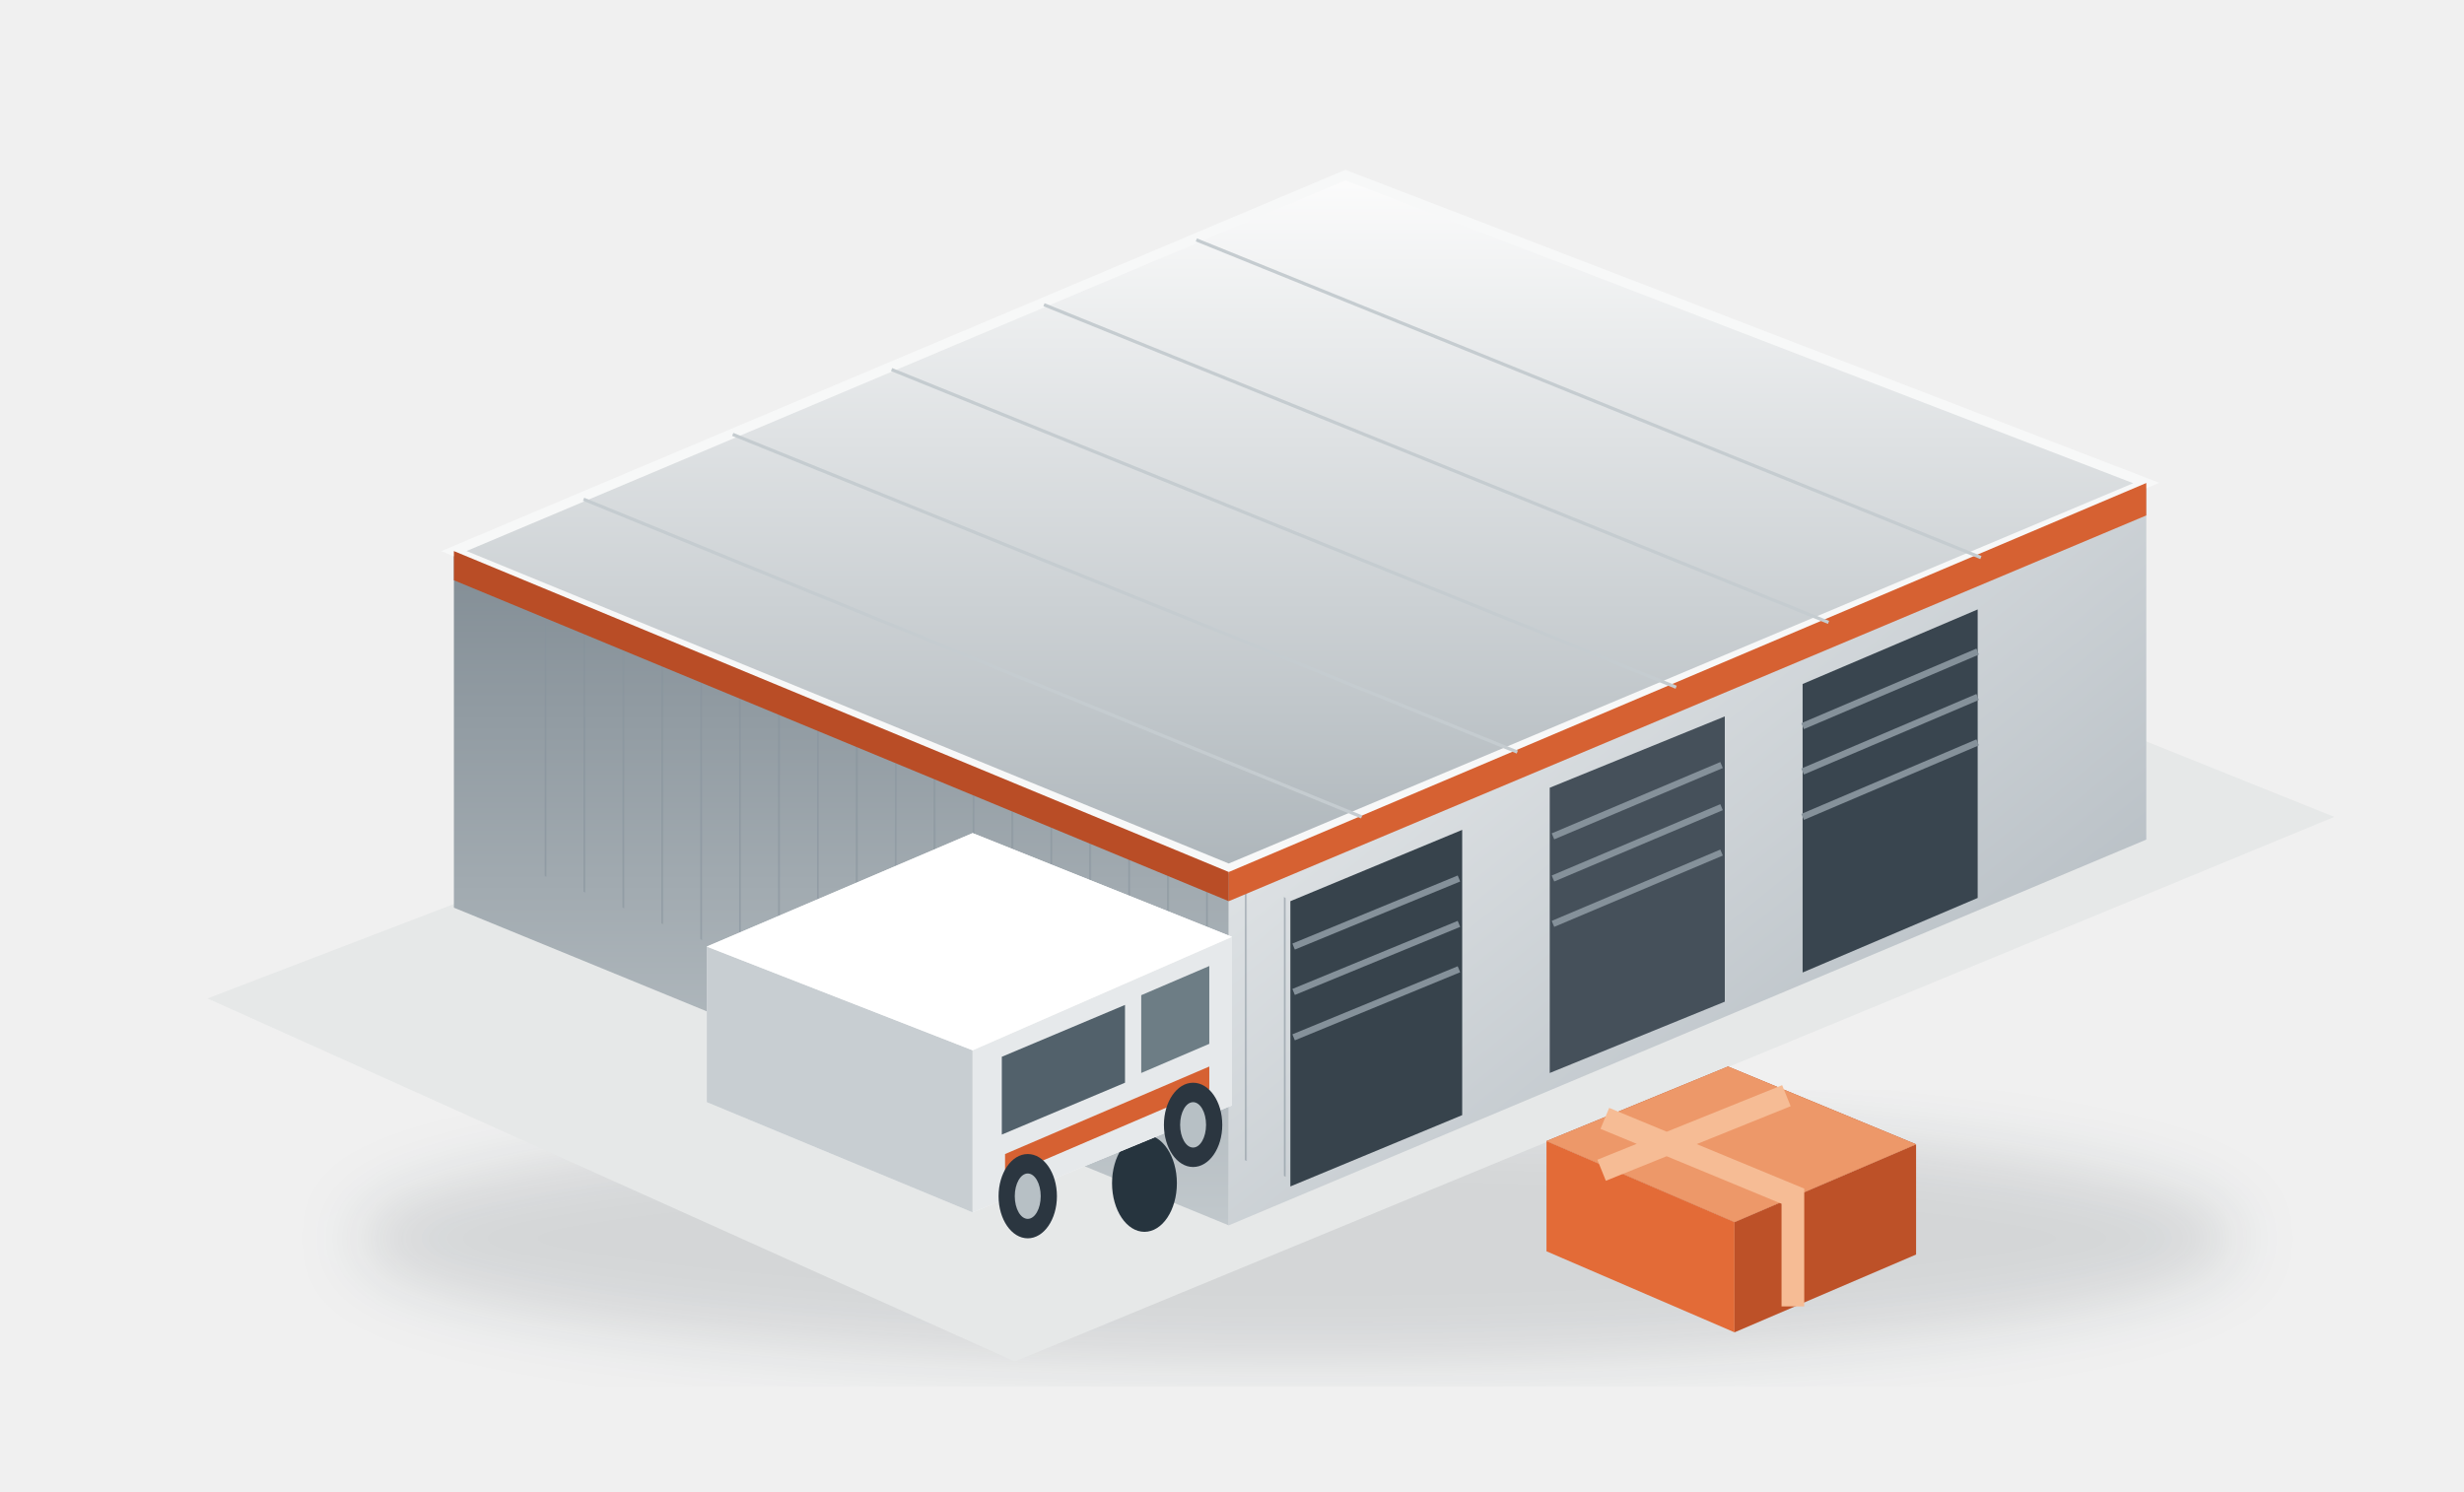
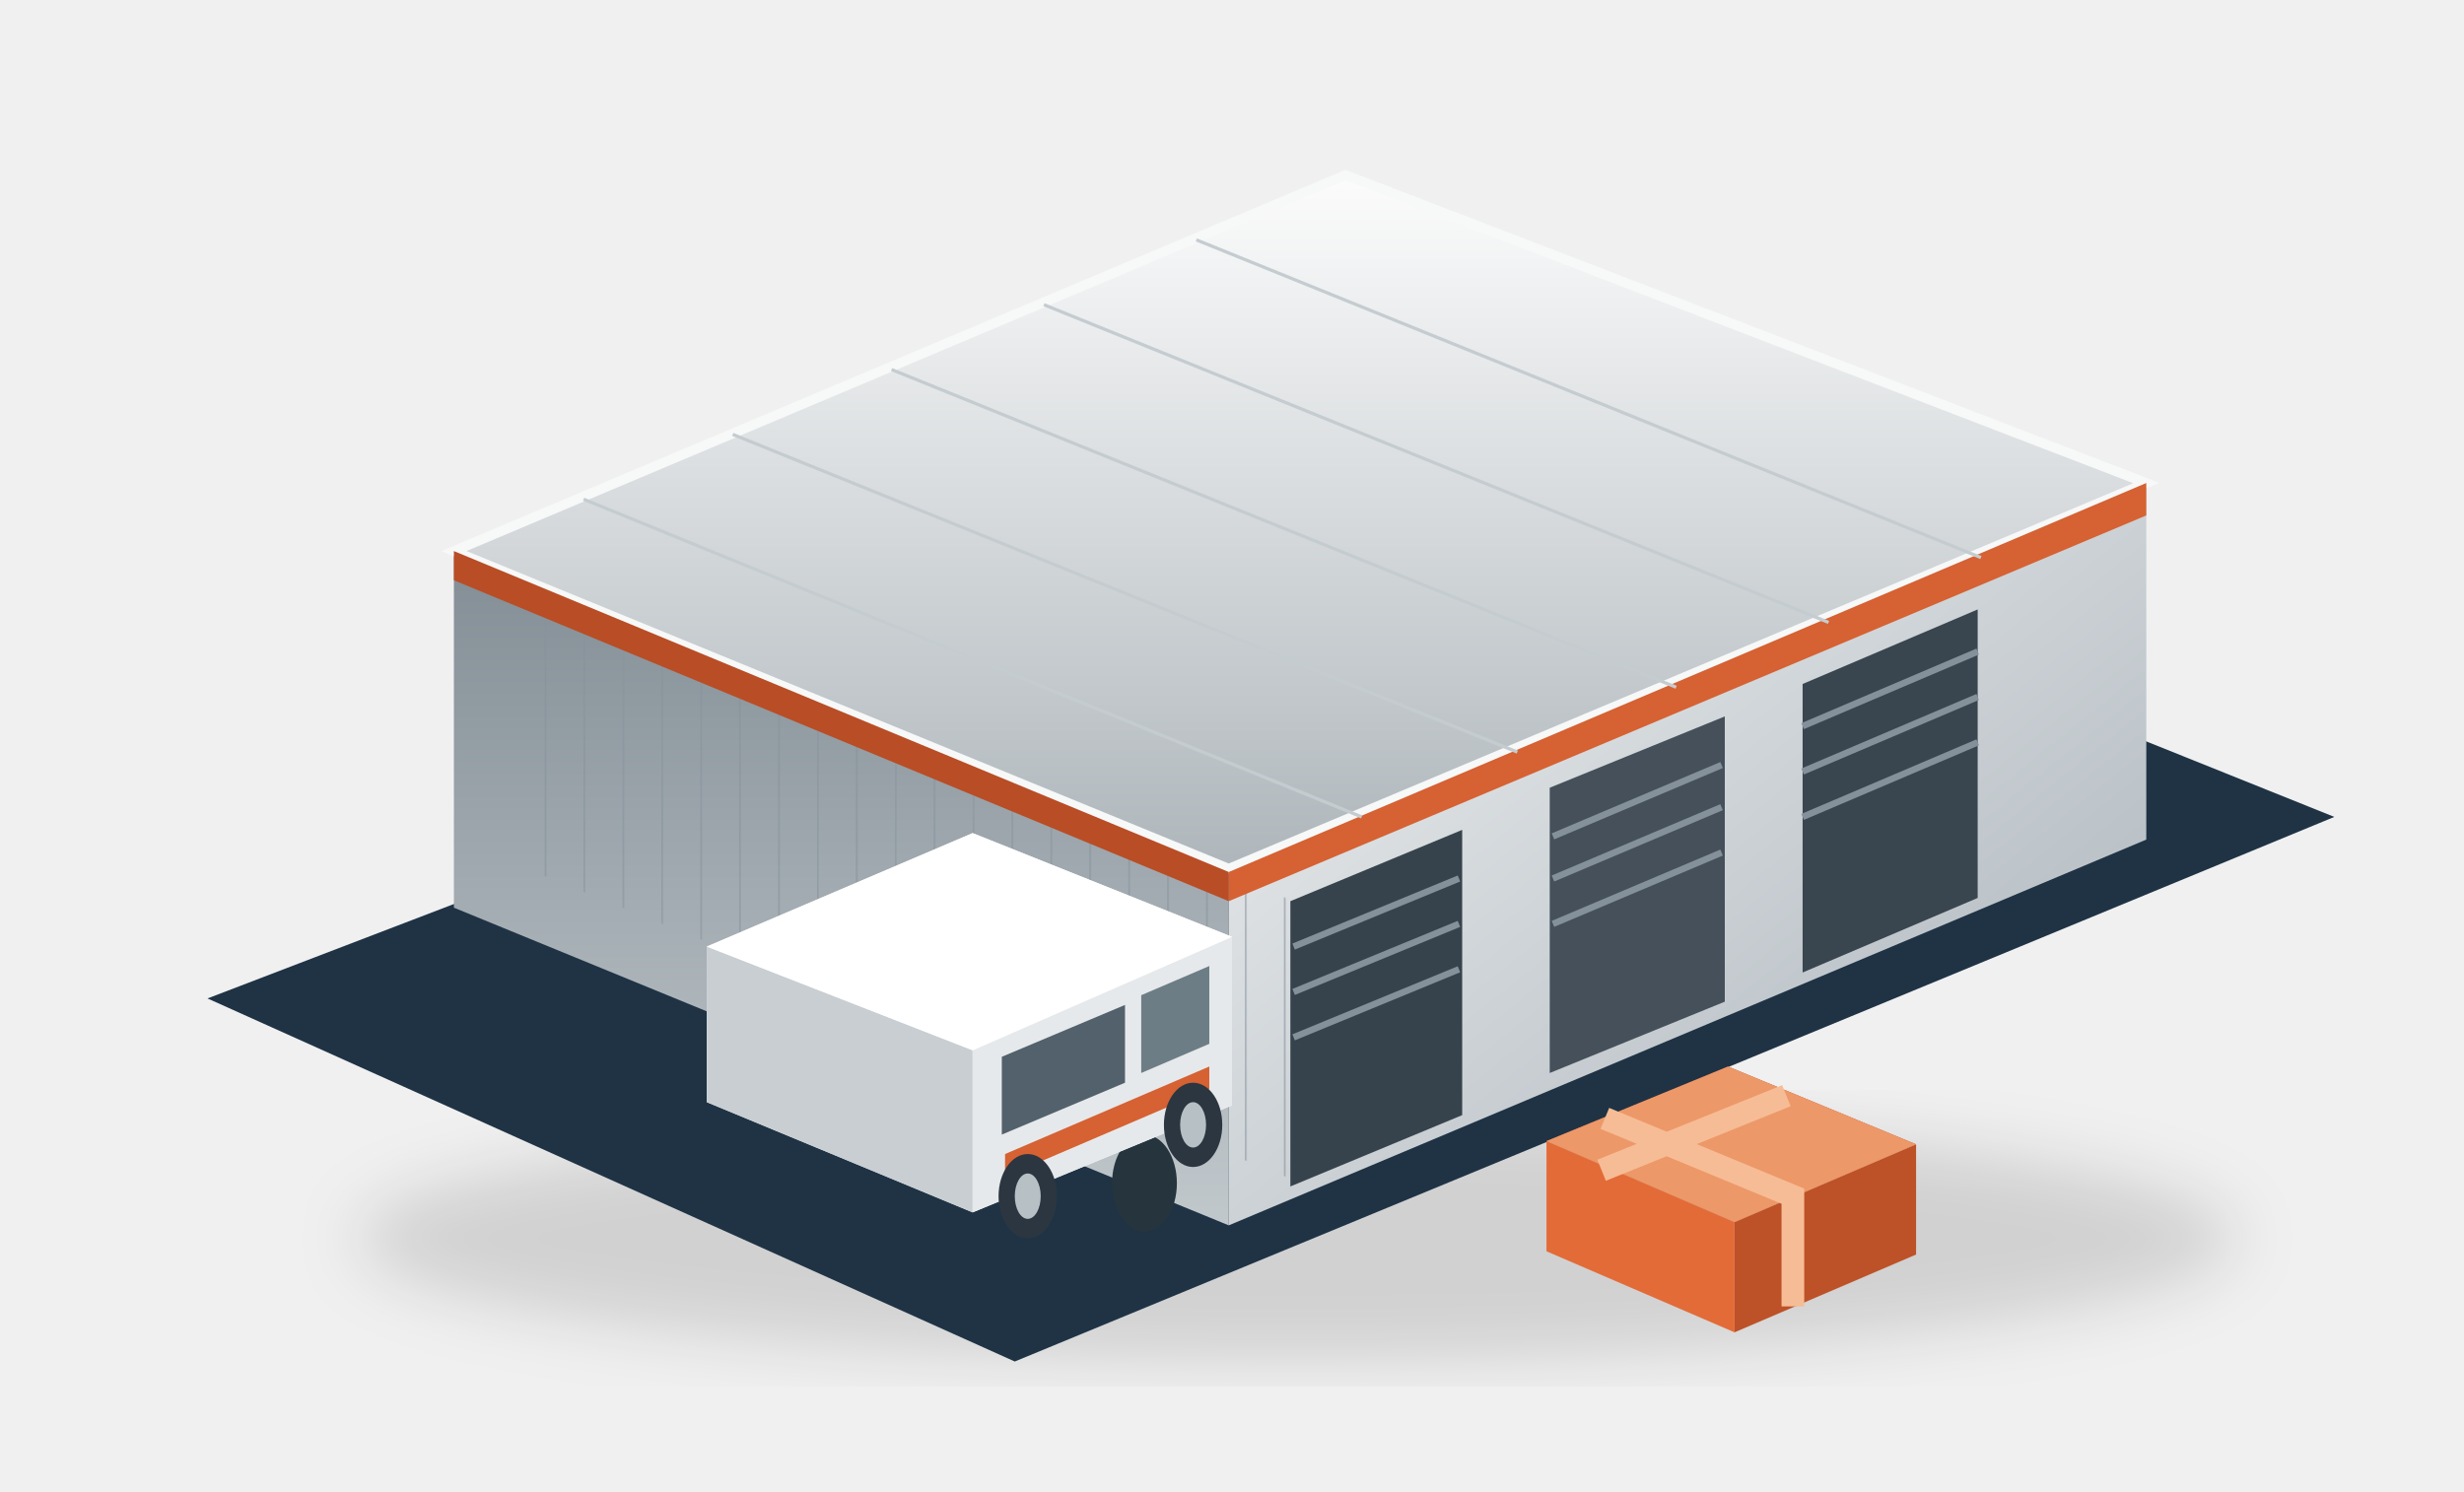
<svg xmlns="http://www.w3.org/2000/svg" viewBox="0 0 760 460">
  <defs>
    <linearGradient id="roof" x2="0" y2="1">
      <stop stop-color="#fcfcfc" />
      <stop offset="1" stop-color="#aeb6bb" />
    </linearGradient>
    <linearGradient id="wall" x2="1" y2="1">
      <stop stop-color="#f1f3f4" />
      <stop offset="1" stop-color="#a8b1b8" />
    </linearGradient>
    <linearGradient id="side" x2="0" y2="1">
      <stop stop-color="#828d95" />
      <stop offset="1" stop-color="#c1c8cc" />
    </linearGradient>
    <pattern id="stripe" width="12" height="12" patternUnits="userSpaceOnUse">
      <path d="M0 0V12" stroke="#87939c" stroke-width="1" />
    </pattern>
    <filter id="shadow">
      <feGaussianBlur stdDeviation="10" />
    </filter>
  </defs>
-   <ellipse cx="400" cy="382" rx="290" ry="38" fill="#172530" opacity=".13" filter="url(#shadow)" />
-   <path d="M64 308 313 420 720 252 471 152Z" fill="#e6e8e8" />
+   <ellipse cx="400" cy="382" rx="290" ry="38" fill="#000" opacity=".13" filter="url(#shadow)" />
+   <path d="M64 308 313 420 720 252 471 152Z" fill="#1f3345" />
  <path d="M140 170 379 268 379 378 140 280Z" fill="url(#side)" />
  <path d="M379 268 662 149 662 259 379 378Z" fill="url(#wall)" />
  <path d="M140 170 415 54 662 149 379 268Z" fill="url(#roof)" />
  <path d="M140 170 415 54 662 149 379 268Z" fill="none" stroke="#f7f8f8" stroke-width="3" />
  <path d="M160 180 399 278V364L160 267Z" fill="url(#stripe)" opacity=".6" />
  <path d="M398 278 451 256V344L398 366Z" fill="#37434c" />
  <path d="M478 243 532 221V309L478 331Z" fill="#45505a" />
  <path d="M556 211 610 188V277L556 300Z" fill="#39454f" />
  <g stroke="#85919a" stroke-width="2">
    <path d="m399 292 51-21m-51 35 51-21m-51 35 51-21m29-41 52-22m-52 35 52-22m-52 36 52-22m25-39 54-23m-54 37 54-23m-54 37 54-23" />
  </g>
  <path d="m379 269 283-120v10L379 278Z" fill="#d66132" />
  <path d="m140 170 239 99v9l-239-99Z" fill="#b94d26" />
  <g stroke="#c5ccd0">
    <path d="m180 154 240 98m-194-118 242 98m-193-118 242 98m-195-118 242 98m-195-118 242 98" />
  </g>
  <path d="m477 352 56-23 58 24-56 24Z" fill="#b84c24" />
  <path d="m477 352 58 25v34l-58-25Z" fill="#e36b37" />
  <path d="m535 377 56-24v34l-56 24Z" fill="#bd5128" />
  <path d="m477 352 56-23 58 24-56 24Z" fill="#ed9869" />
  <path d="m495 345 58 24v34m-59-42 57-23" fill="none" stroke="#f6bc95" stroke-width="7" />
  <g fill="#26343e">
    <ellipse cx="290" cy="340" rx="10" ry="15" />
    <ellipse cx="353" cy="365" rx="10" ry="15" />
  </g>
  <path d="m218 292 82-35 80 32v52l-80 33-82-34Z" fill="#f4f5f5" />
  <path d="m218 292 82 32v50l-82-34Z" fill="#c8ced2" />
  <path d="m300 324 80-35v52l-80 33Z" fill="#e6e9eb" />
  <path d="m218 292 82-35 80 32-80 35Z" fill="#fff" />
  <path d="m309 326 38-16v24l-38 16Z" fill="#52616b" />
  <path d="m352 307 21-9v24l-21 9Z" fill="#6d7d85" />
  <path d="m310 356 63-27v7l-63 27Z" fill="#d66132" />
  <g fill="#2b3640">
    <ellipse cx="317" cy="369" rx="9" ry="13" />
    <ellipse cx="368" cy="347" rx="9" ry="13" />
  </g>
  <g fill="#b7c0c5">
    <ellipse cx="317" cy="369" rx="4" ry="7" />
    <ellipse cx="368" cy="347" rx="4" ry="7" />
  </g>
</svg>
